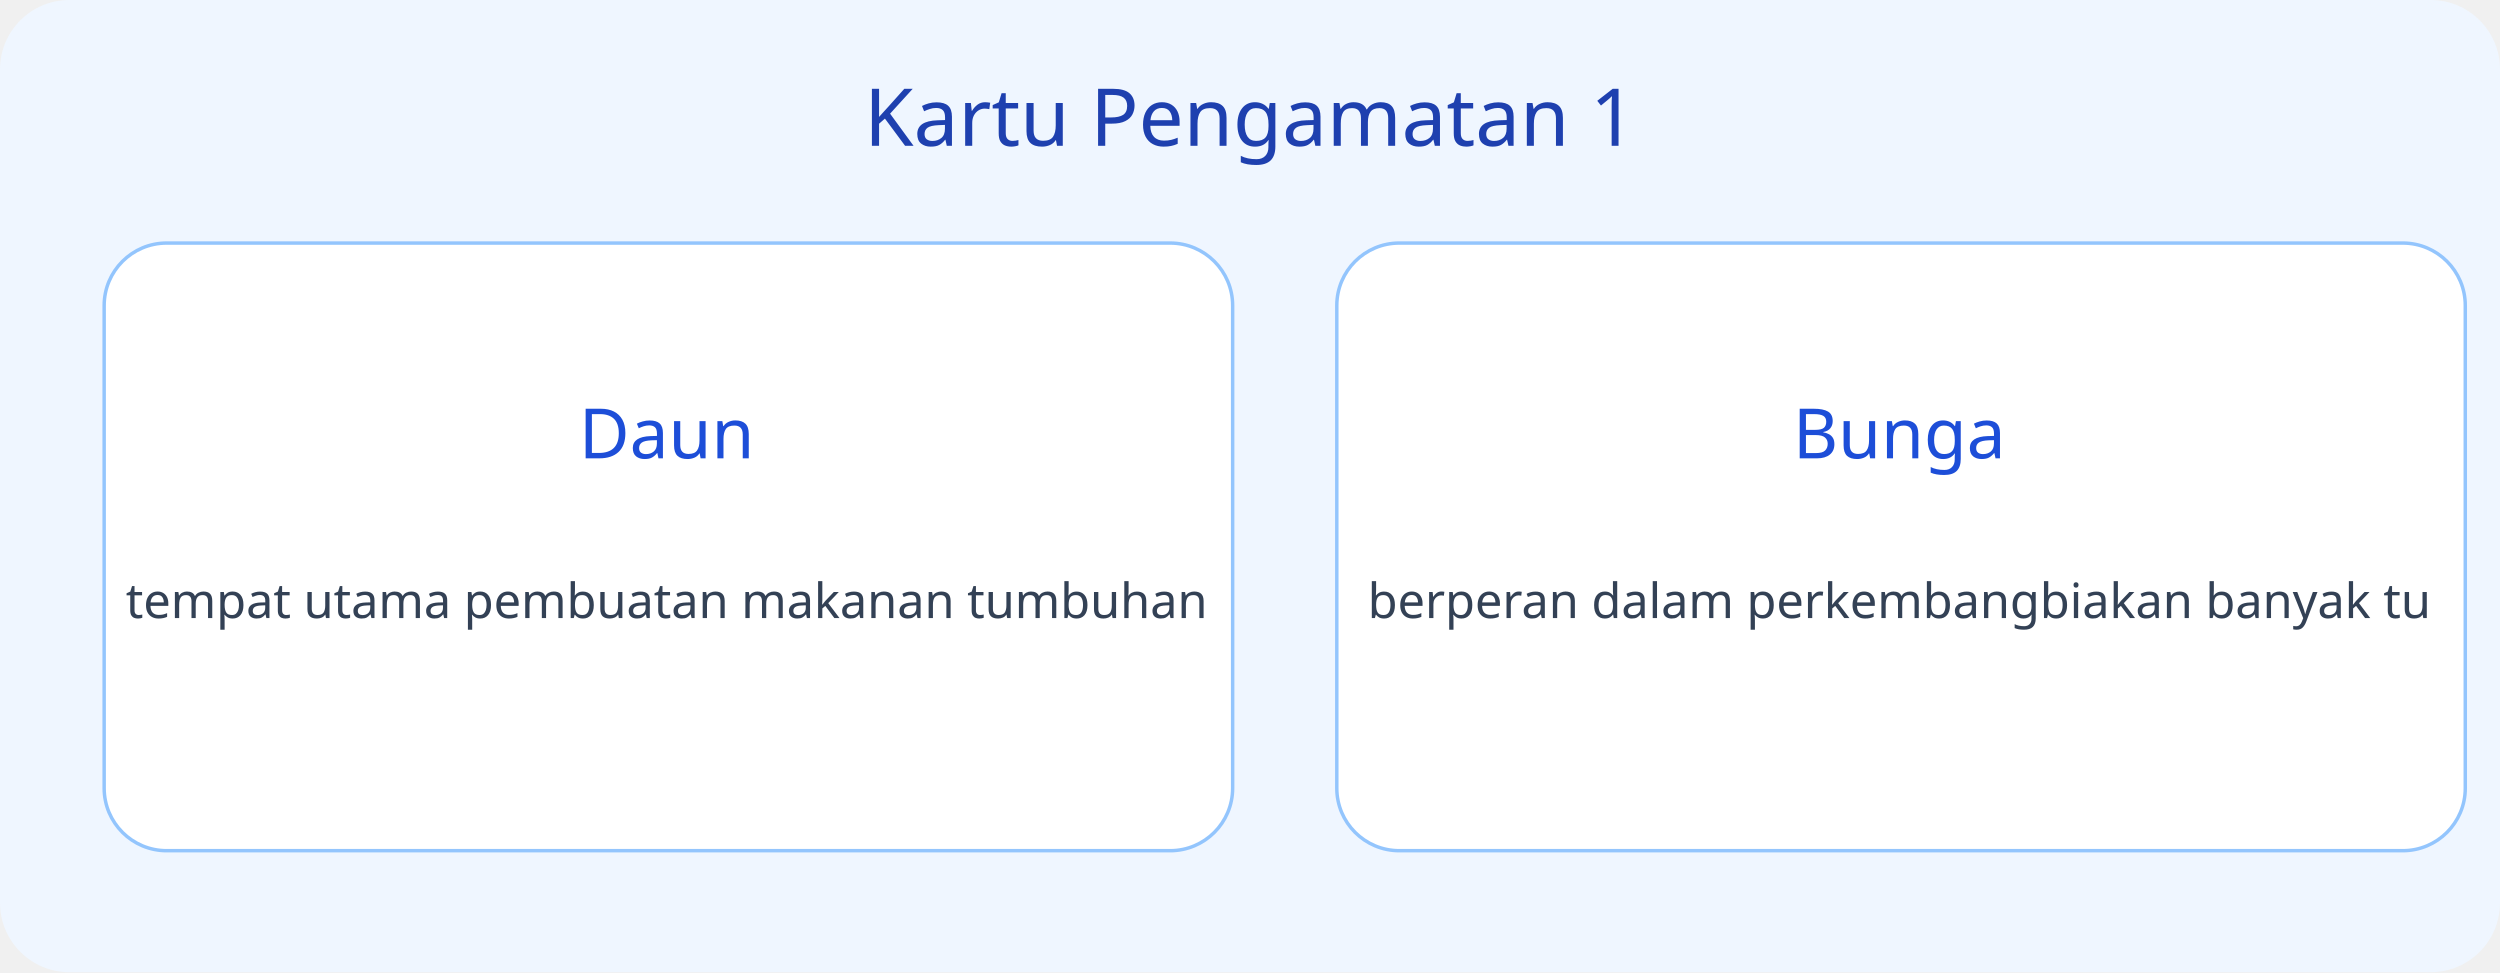
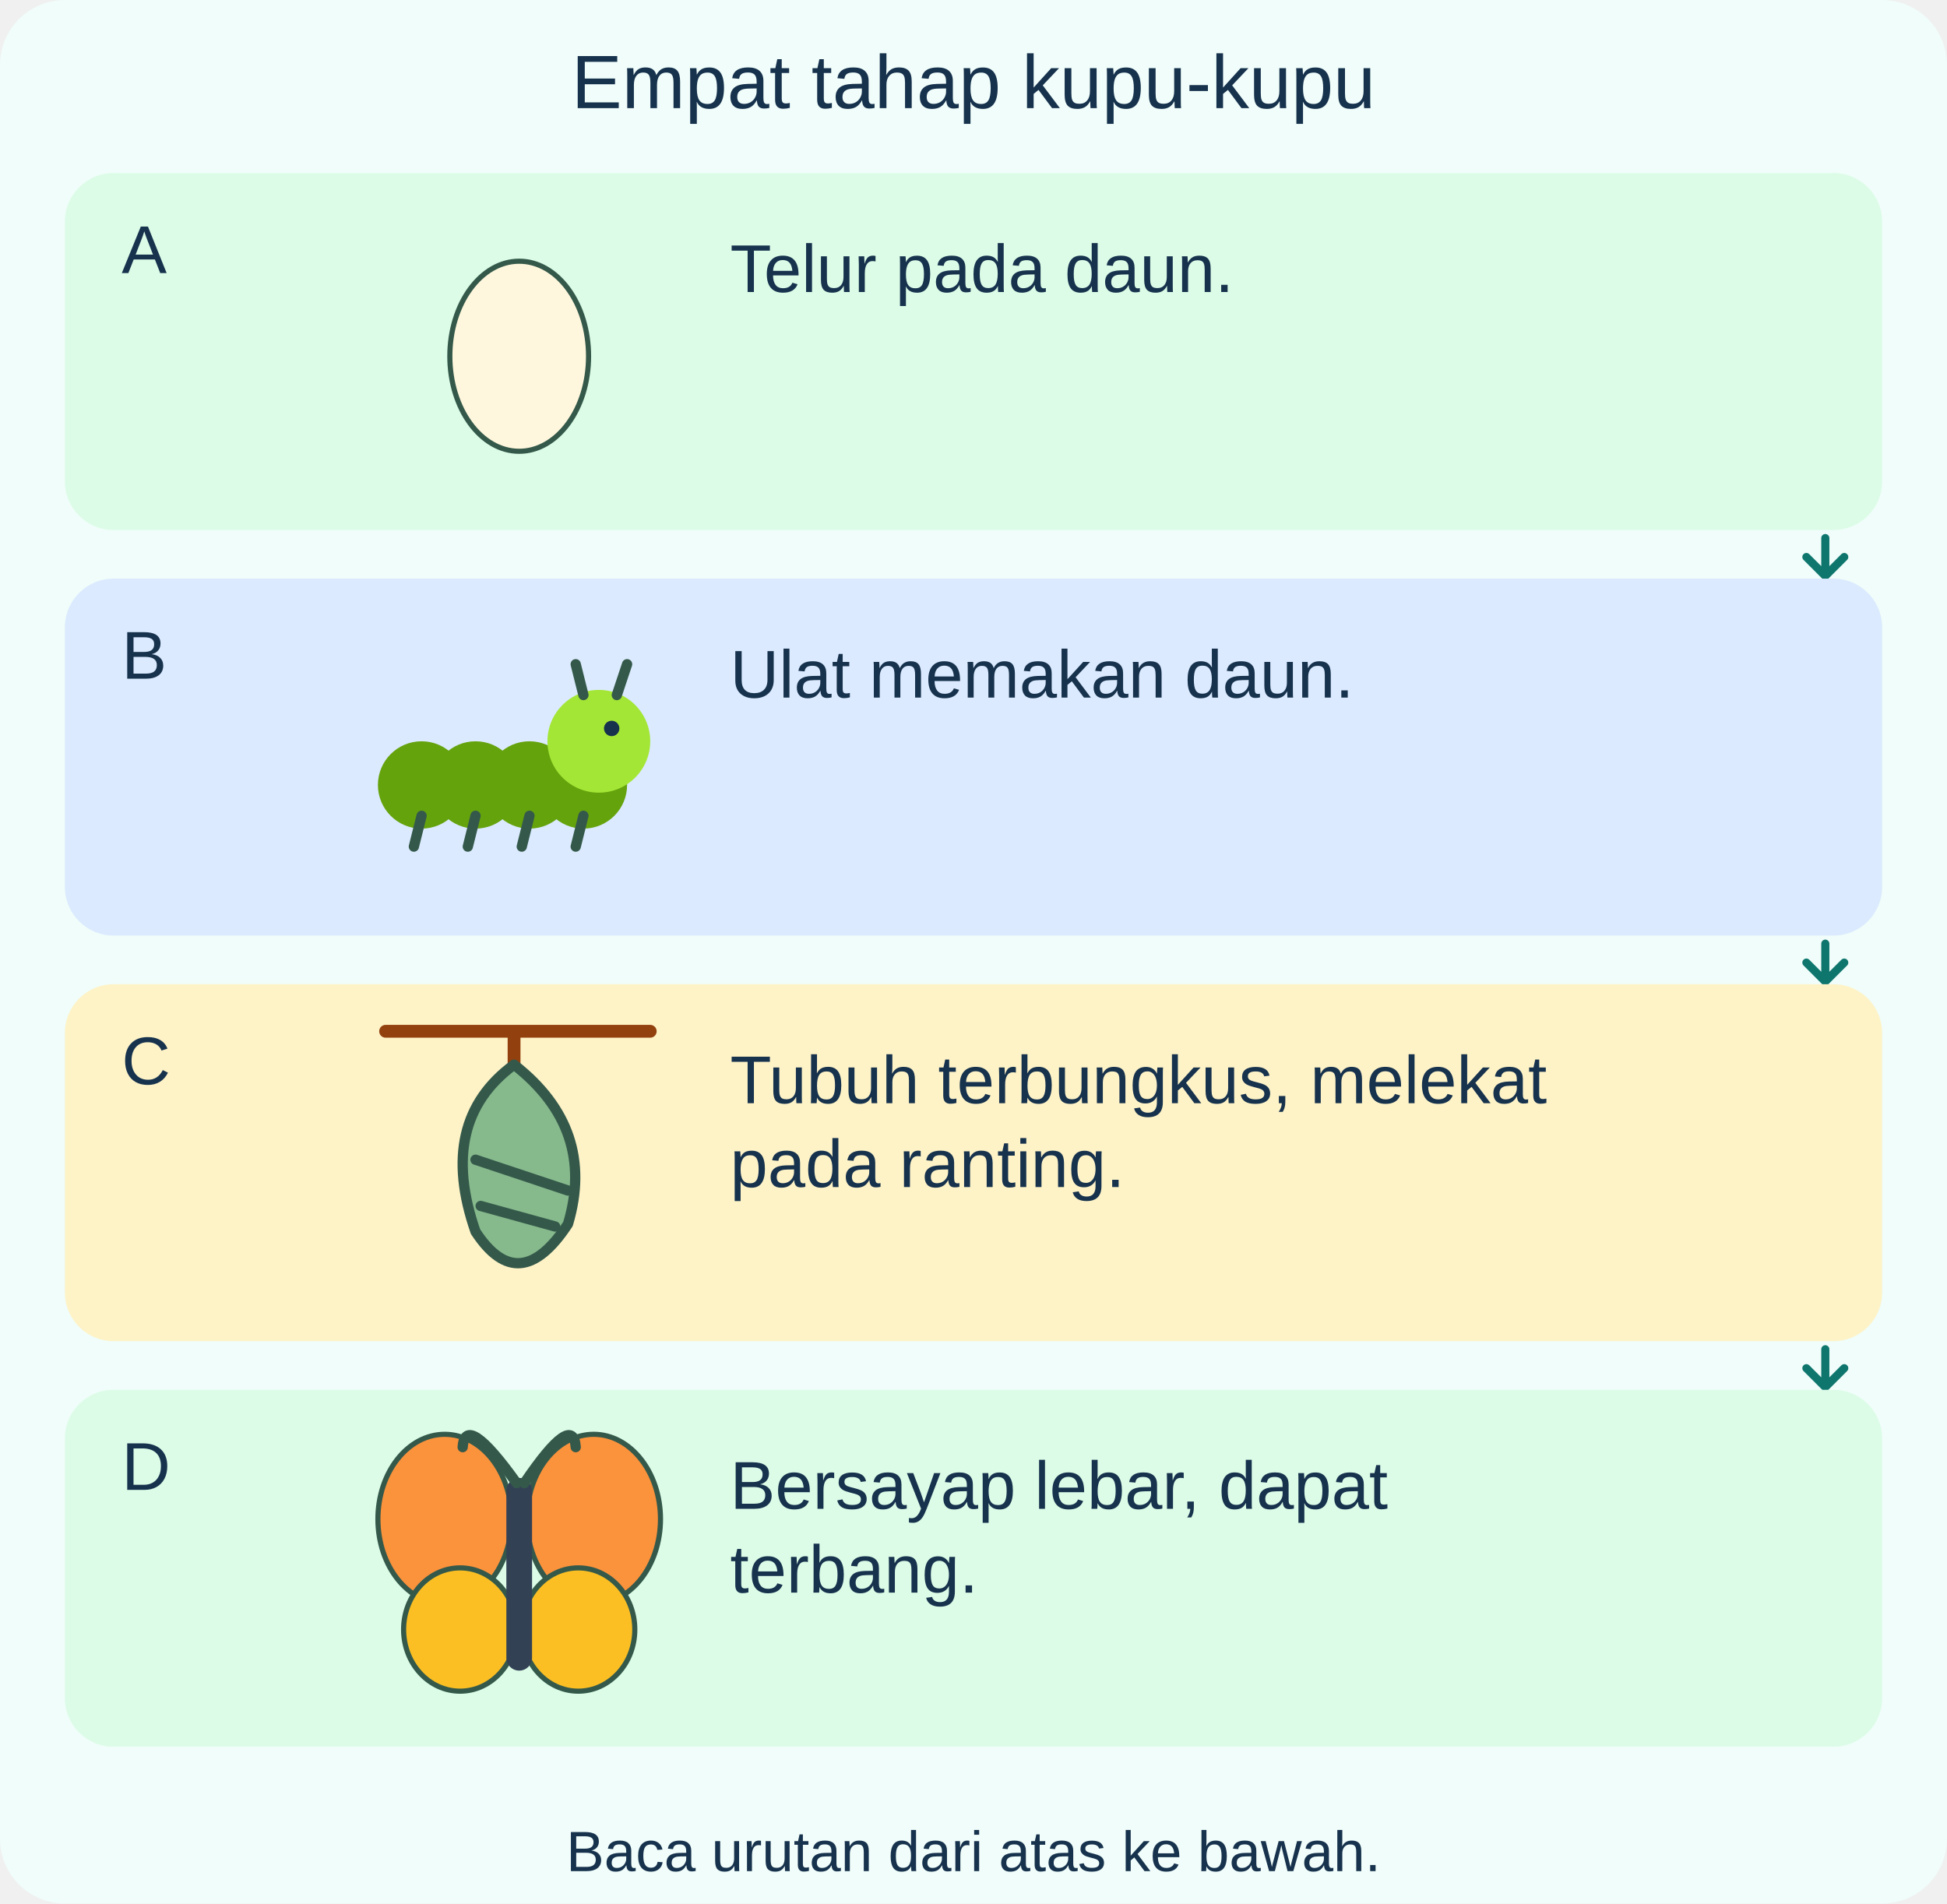
- <svg xmlns="http://www.w3.org/2000/svg" viewBox="0 0 720 280">
-   <rect width="720" height="280" rx="20" fill="#eff6ff" />
-   <text x="360" y="42" font-size="23" text-anchor="middle" font-family="sans-serif" fill="#1e40af">Kartu Pengamatan 1</text>
-   <rect x="30" y="70" width="325" height="175" rx="18" fill="white" stroke="#93c5fd" />
-   <text x="192" y="132" font-size="20" text-anchor="middle" font-family="sans-serif" fill="#1d4ed8">Daun</text>
-   <text x="192" y="178" font-size="14" text-anchor="middle" font-family="sans-serif" fill="#334155">tempat utama pembuatan makanan tumbuhan</text>
-   <rect x="385" y="70" width="325" height="175" rx="18" fill="white" stroke="#93c5fd" />
-   <text x="547" y="132" font-size="20" text-anchor="middle" font-family="sans-serif" fill="#1d4ed8">Bunga</text>
-   <text x="547" y="178" font-size="14" text-anchor="middle" font-family="sans-serif" fill="#334155">berperan dalam perkembangbiakan banyak tu</text>
+ <svg xmlns="http://www.w3.org/2000/svg" viewBox="0 0 720 704" role="img" aria-labelledby="title desc">
+   <g font-family="Arial, sans-serif">
+     <rect x="0" y="0" width="720" height="704" rx="24" fill="#f0fdfa" />
+     <text x="360" y="40" font-size="28" text-anchor="middle" fill="#17324d">Empat tahap kupu-kupu</text>
+     <rect x="24" y="64" width="672" height="132" rx="18" fill="#dcfce7" />
+     <text x="45" y="101" font-size="25" text-anchor="start" fill="#17324d">A</text>
+     <g transform="translate(135 70) scale(.95)">
+       <ellipse cx="60" cy="65" rx="27" ry="37" fill="#fff7dd" stroke="#34594a" stroke-width="2" />
+     </g>
+     <text x="270" y="108" font-size="25" text-anchor="start" fill="#17324d">Telur pada daun.</text>
+     <path d="M675 199 L675 212 M668 206 L675 213 L682 206" fill="none" stroke="#0f766e" stroke-width="3" stroke-linecap="round" stroke-linejoin="round" />
+     <rect x="24" y="214" width="672" height="132" rx="18" fill="#dbeafe" />
+     <text x="45" y="251" font-size="25" text-anchor="start" fill="#17324d">B</text>
+     <g transform="translate(135 220) scale(.95)">
+       <circle cx="22" cy="74" r="17" fill="#65a30d" />
+       <path d="M22 86 L19 98" fill="none" stroke="#34594a" stroke-width="4" stroke-linecap="round" stroke-linejoin="round" />
+       <circle cx="43" cy="74" r="17" fill="#65a30d" />
+       <path d="M43 86 L40 98" fill="none" stroke="#34594a" stroke-width="4" stroke-linecap="round" stroke-linejoin="round" />
+       <circle cx="64" cy="74" r="17" fill="#65a30d" />
+       <path d="M64 86 L61 98" fill="none" stroke="#34594a" stroke-width="4" stroke-linecap="round" stroke-linejoin="round" />
+       <circle cx="85" cy="74" r="17" fill="#65a30d" />
+       <path d="M85 86 L82 98" fill="none" stroke="#34594a" stroke-width="4" stroke-linecap="round" stroke-linejoin="round" />
+       <circle cx="91" cy="57" r="20" fill="#a3e635" />
+       <circle cx="96" cy="52" r="3" fill="#17324d" />
+       <path d="M85 39 L82 27 M98 39 L102 27" fill="none" stroke="#34594a" stroke-width="4" stroke-linecap="round" stroke-linejoin="round" />
+     </g>
+     <text x="270" y="258" font-size="25" text-anchor="start" fill="#17324d">Ulat memakan daun.</text>
+     <path d="M675 349 L675 362 M668 356 L675 363 L682 356" fill="none" stroke="#0f766e" stroke-width="3" stroke-linecap="round" stroke-linejoin="round" />
+     <rect x="24" y="364" width="672" height="132" rx="18" fill="#fef3c7" />
+     <text x="45" y="401" font-size="25" text-anchor="start" fill="#17324d">C</text>
+     <g transform="translate(135 370) scale(.95)">
+       <path d="M8 12 L111 12 M58 12 L58 25" fill="none" stroke="#92400e" stroke-width="5" stroke-linecap="round" stroke-linejoin="round" />
+       <path d="M58 25 Q28 47 43 90 Q60 116 79 87 Q90 50 58 25 Z" fill="#86b98c" stroke="#34594a" stroke-width="4" stroke-linecap="round" stroke-linejoin="round" />
+       <path d="M43 62 L79 74 M45 80 L74 88" fill="none" stroke="#34594a" stroke-width="4" stroke-linecap="round" stroke-linejoin="round" />
+     </g>
+     <text x="270" y="408" font-size="25" text-anchor="start" fill="#17324d">Tubuh terbungkus, melekat</text>
+     <text x="270" y="439" font-size="25" text-anchor="start" fill="#17324d">pada ranting.</text>
+     <path d="M675 499 L675 512 M668 506 L675 513 L682 506" fill="none" stroke="#0f766e" stroke-width="3" stroke-linecap="round" stroke-linejoin="round" />
+     <rect x="24" y="514" width="672" height="132" rx="18" fill="#dcfce7" />
+     <text x="45" y="551" font-size="25" text-anchor="start" fill="#17324d">D</text>
+     <g transform="translate(135 520) scale(.95)">
+       <ellipse cx="31" cy="44" rx="26" ry="33" fill="#fb923c" stroke="#34594a" stroke-width="2" />
+       <ellipse cx="89" cy="44" rx="26" ry="33" fill="#fb923c" stroke="#34594a" stroke-width="2" />
+       <ellipse cx="37" cy="87" rx="22" ry="24" fill="#fbbf24" stroke="#34594a" stroke-width="2" />
+       <ellipse cx="83" cy="87" rx="22" ry="24" fill="#fbbf24" stroke="#34594a" stroke-width="2" />
+       <rect x="55" y="28" width="10" height="75" rx="5" fill="#334155" />
+       <path d="M59 30 Q39 2 38 16 M62 30 Q81 2 82 16" fill="none" stroke="#34594a" stroke-width="4" stroke-linecap="round" stroke-linejoin="round" />
+     </g>
+     <text x="270" y="558" font-size="25" text-anchor="start" fill="#17324d">Bersayap lebar, dapat</text>
+     <text x="270" y="589" font-size="25" text-anchor="start" fill="#17324d">terbang.</text>
+     <text x="360" y="692" font-size="21" text-anchor="middle" fill="#17324d">Baca urutan dari atas ke bawah.</text>
+   </g>
</svg>
